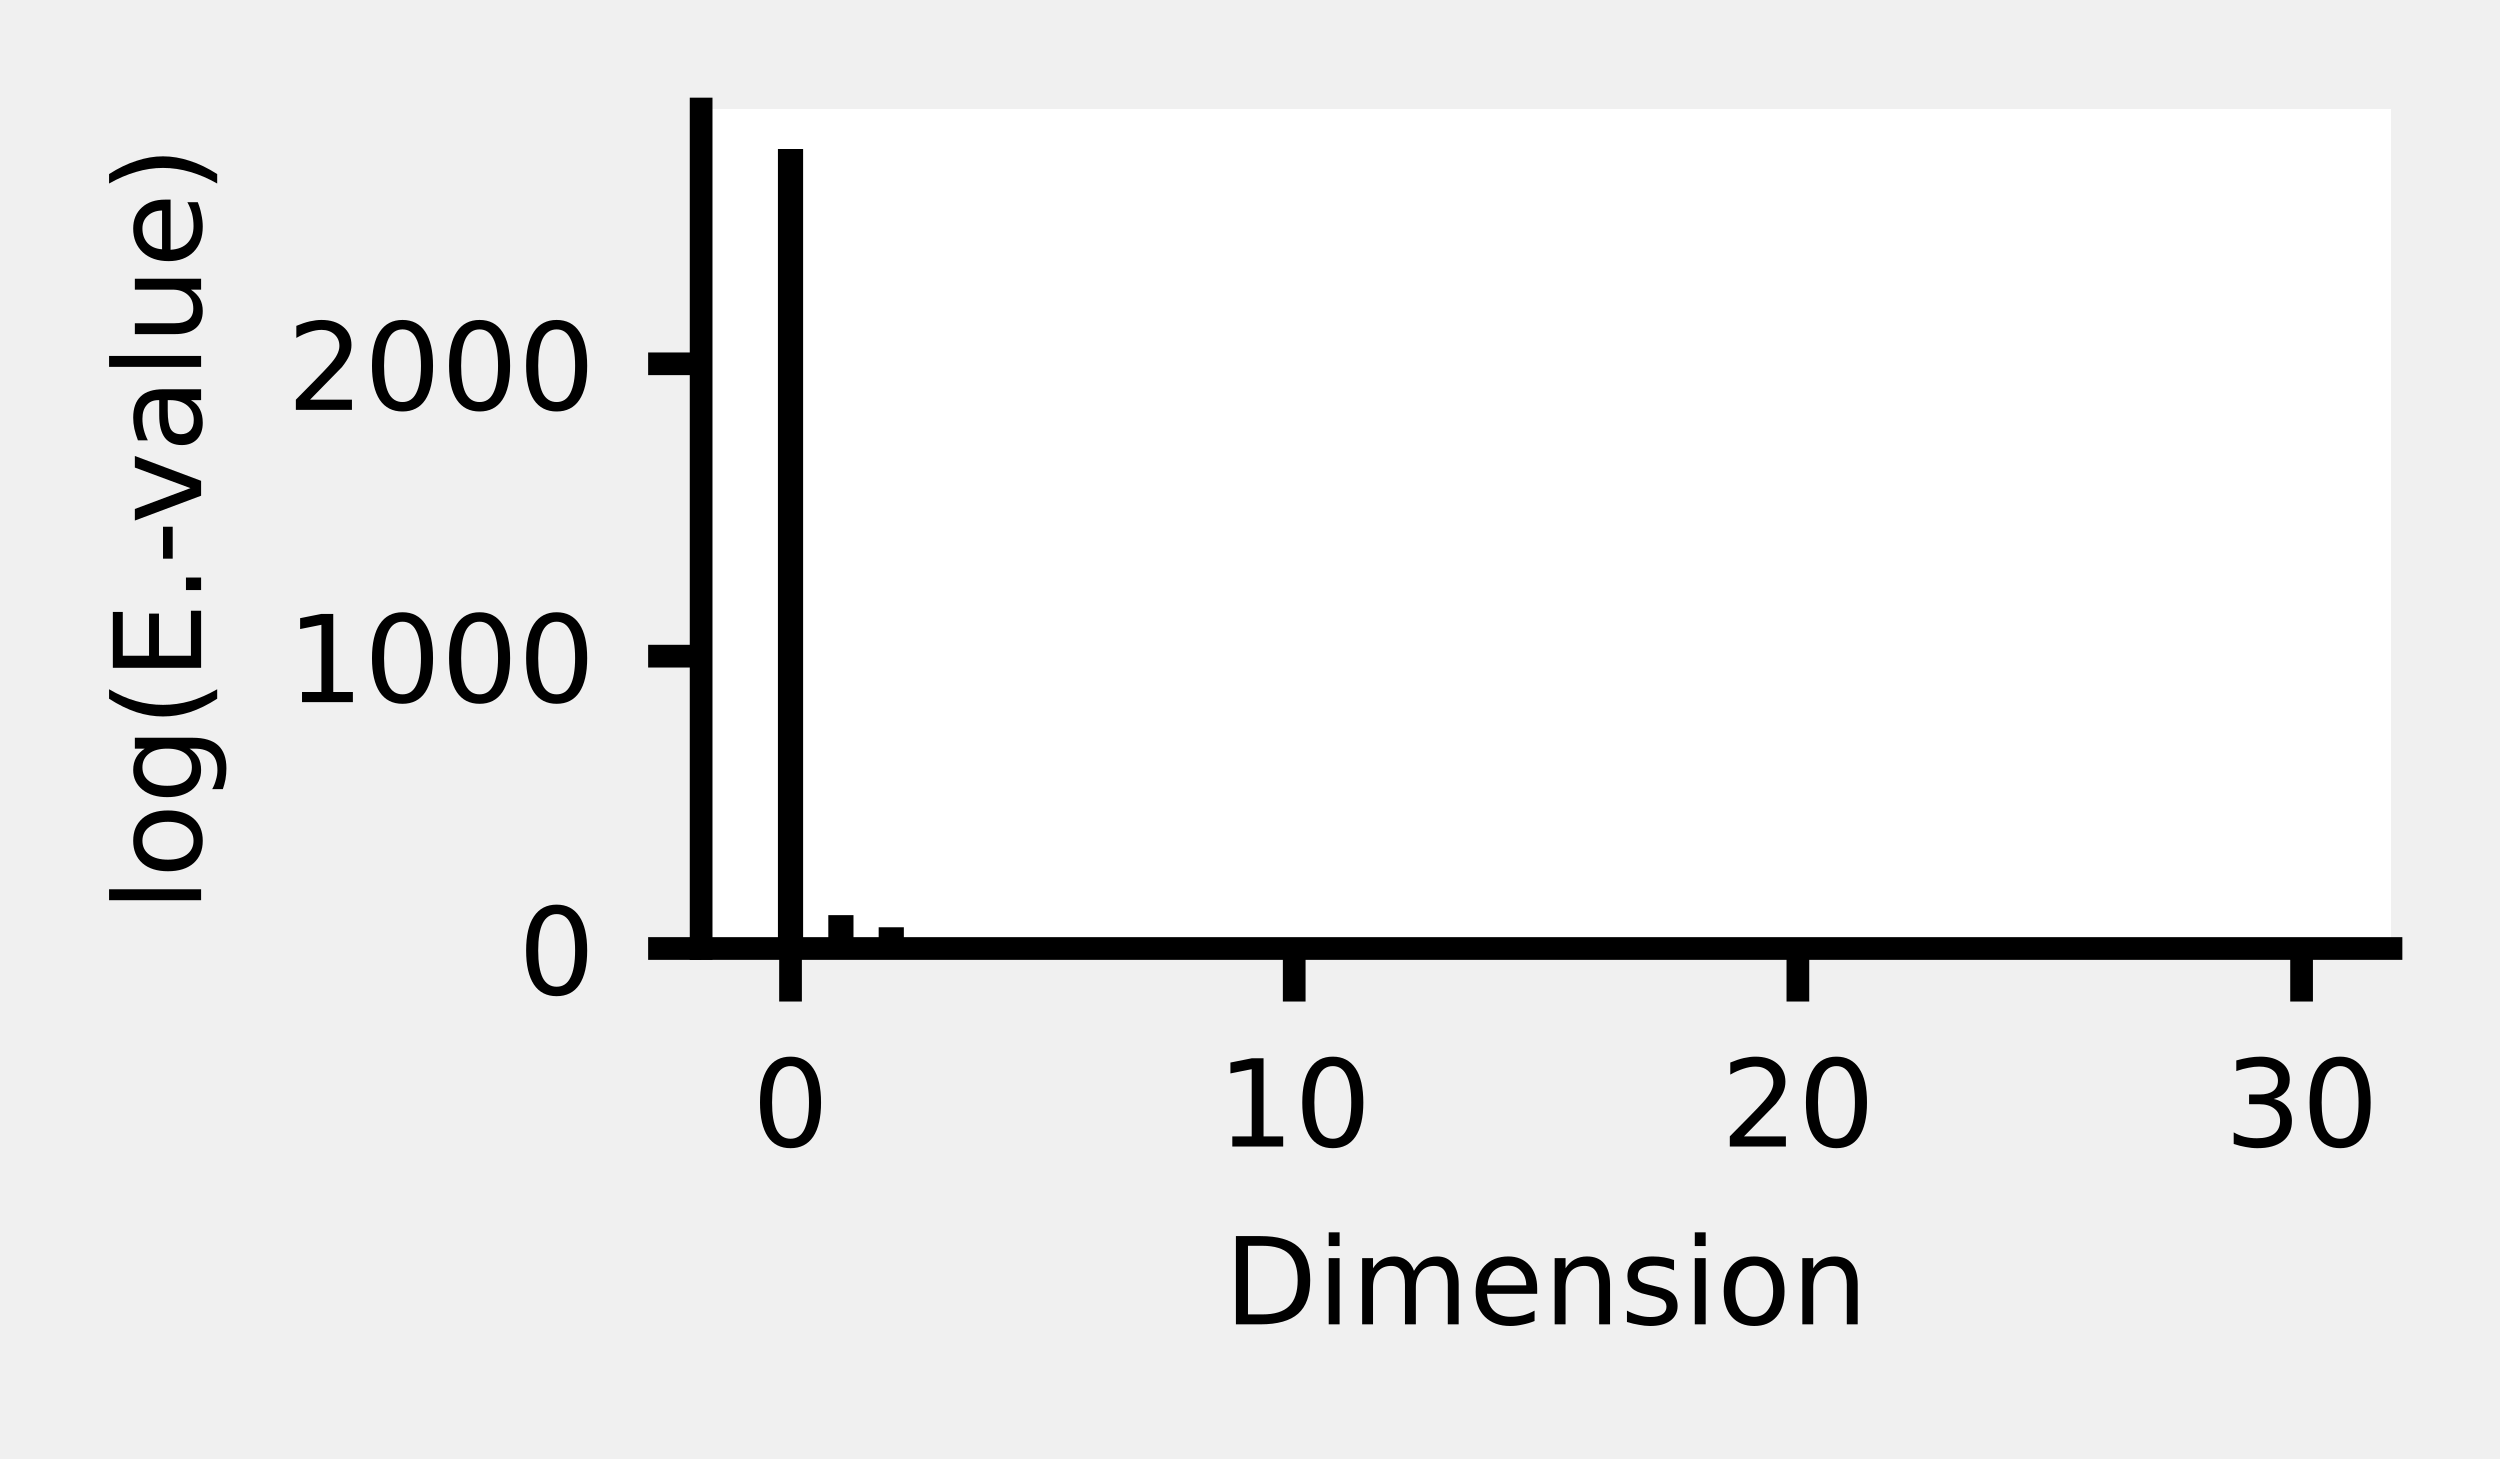
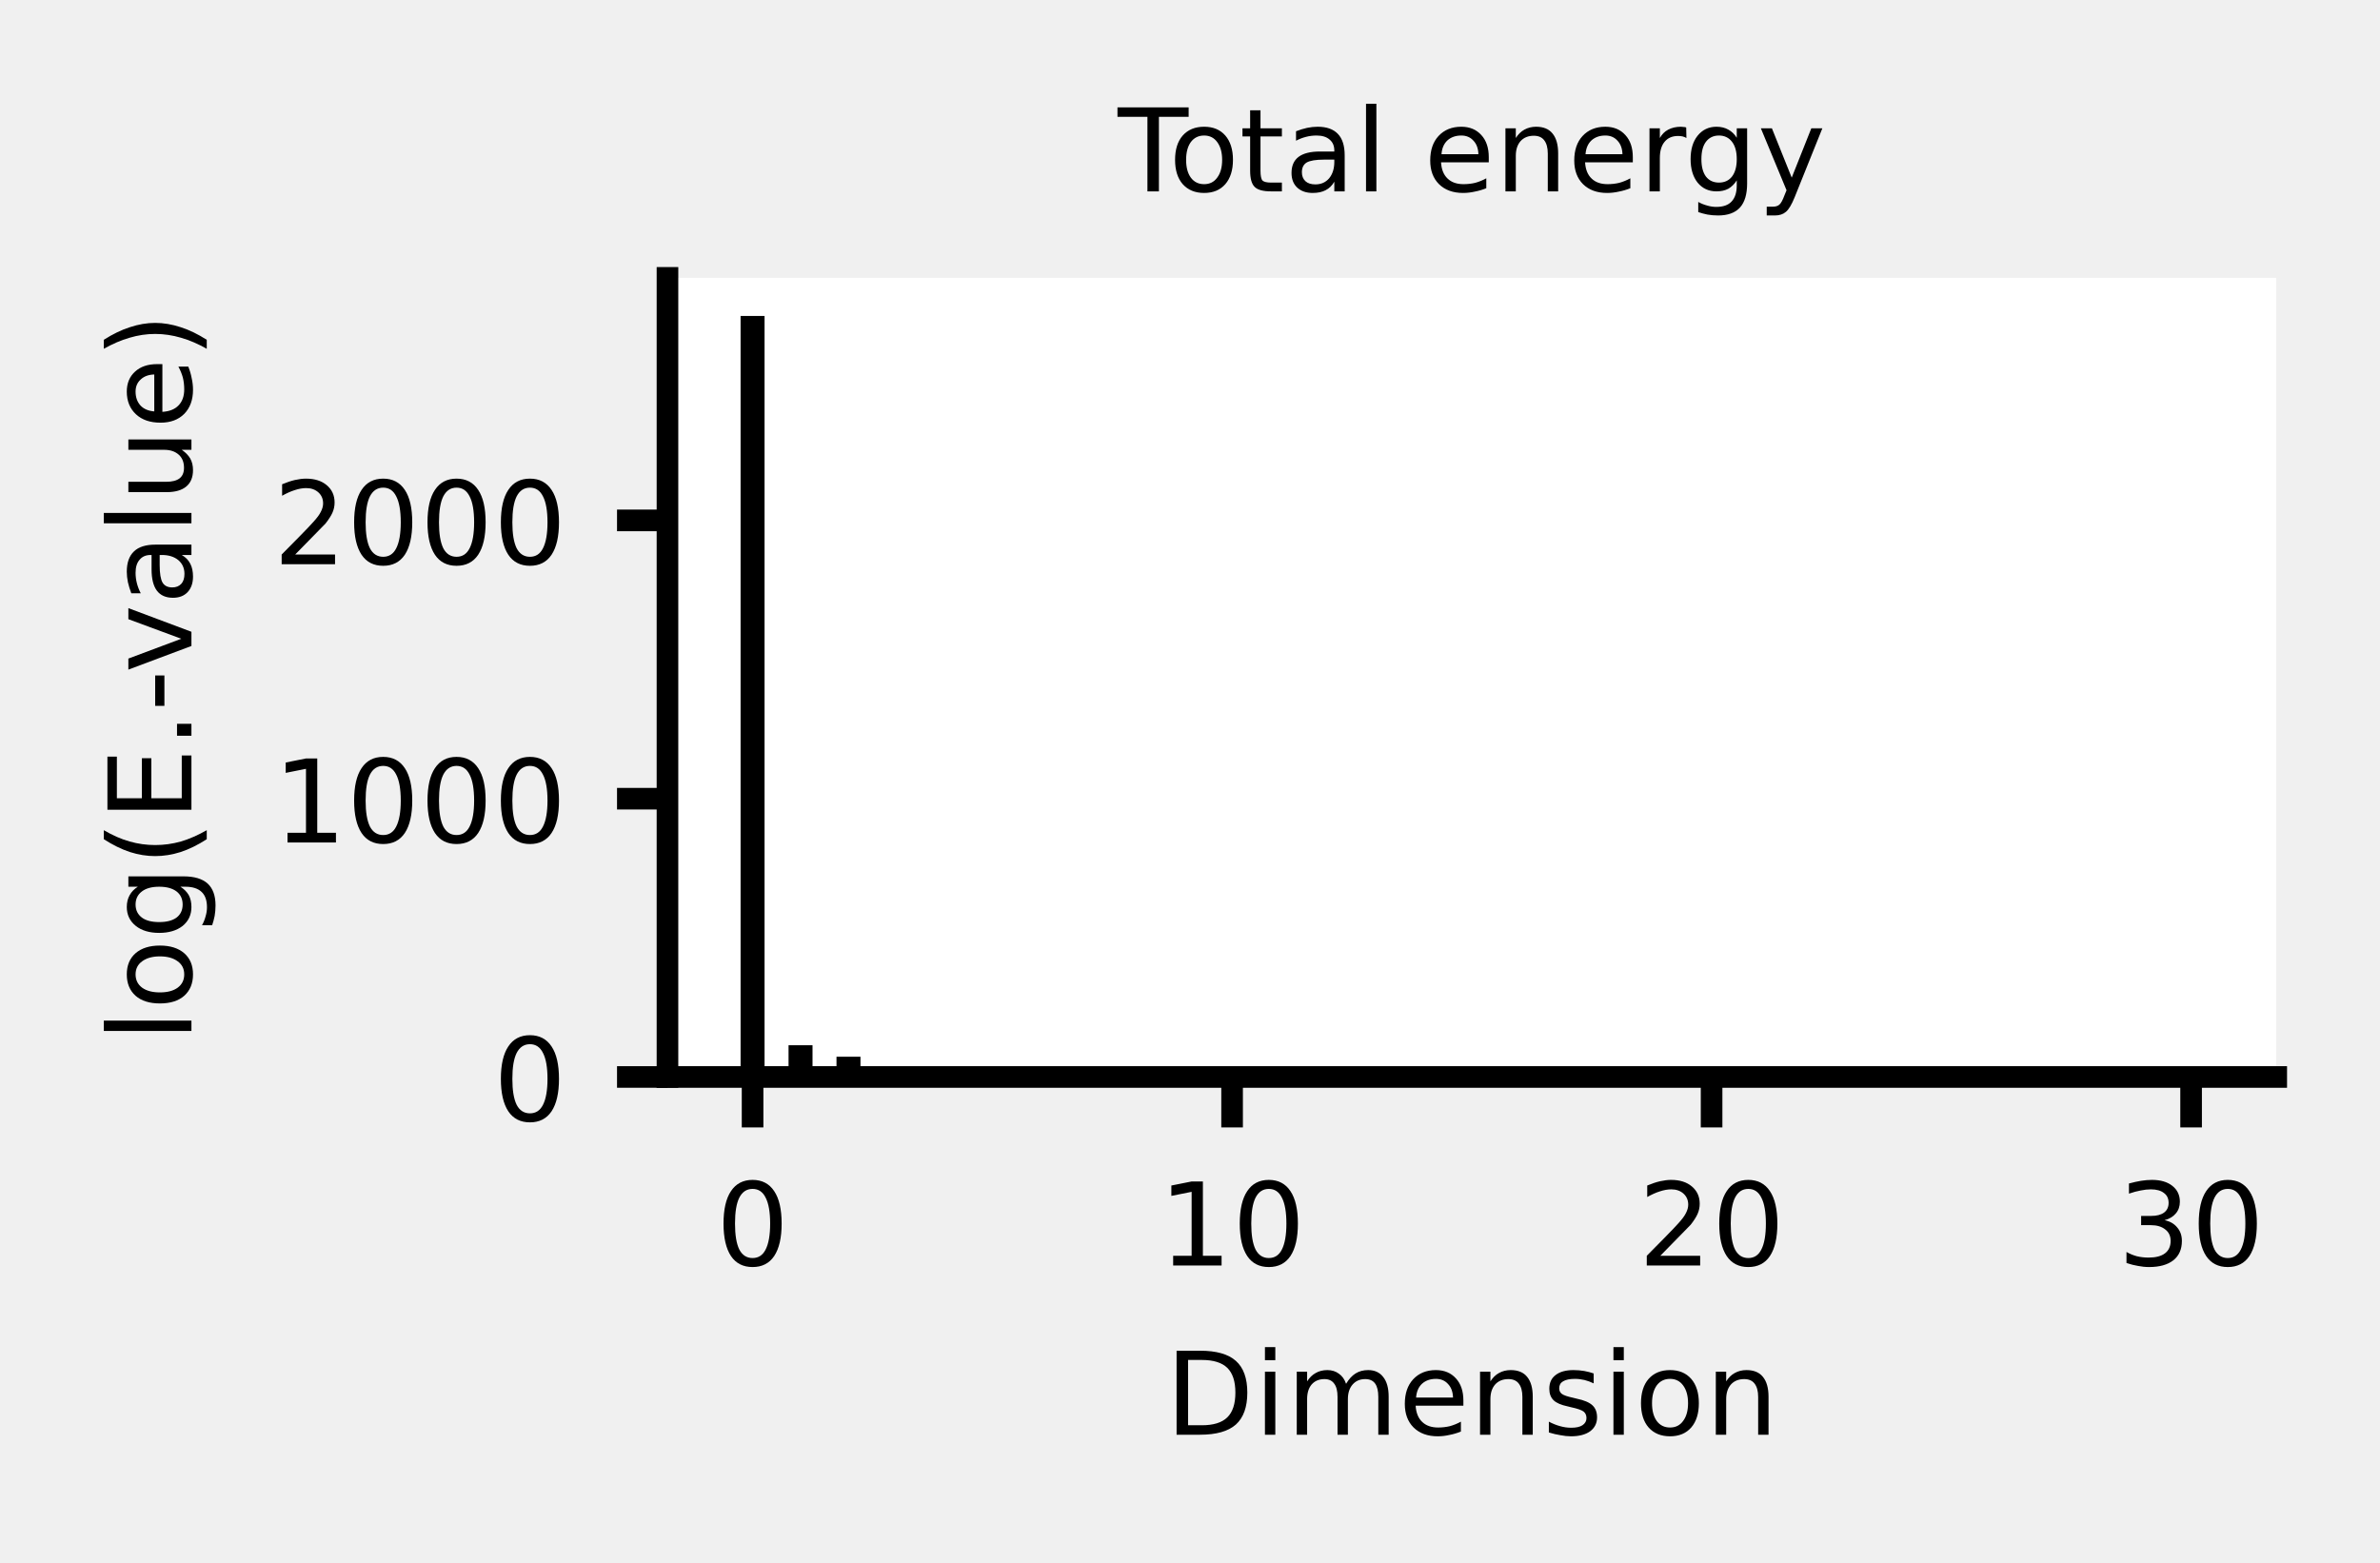
- <svg xmlns="http://www.w3.org/2000/svg" xmlns:xlink="http://www.w3.org/1999/xlink" height="96.325pt" version="1.1" viewBox="0 0 165.102 96.325" width="165.102pt">
+ <svg xmlns="http://www.w3.org/2000/svg" xmlns:xlink="http://www.w3.org/1999/xlink" height="108.404pt" version="1.1" viewBox="0 0 165.102 108.404" width="165.102pt">
  <defs>
    <style type="text/css">*{stroke-linecap:butt;stroke-linejoin:round;}</style>
  </defs>
  <g id="figure_1">
    <g id="patch_1">
-       <path d="M 0 96.325  L 165.102 96.325  L 165.102 0  L 0 0  z " style="fill:none;" />
+       <path d="M 0 108.404  L 165.102 108.404  L 165.102 0  L 0 0  z " style="fill:none;" />
    </g>
    <g id="axes_1">
      <g id="patch_2">
-         <path d="M 46.303 62.64  L 157.903 62.64  L 157.903 7.2  L 46.303 7.2  z " style="fill:#ffffff;" />
+         <path d="M 46.303 74.719  L 157.903 74.719  L 157.903 19.279  L 46.303 19.279  z " style="fill:#ffffff;" />
      </g>
      <g id="patch_3">
-         <path clip-path="url(#p314fd5e7f0)" d="M 51.375 62.64  L 53.038 62.64  L 53.038 9.84  L 51.375 9.84  z " />
+         <path clip-path="url(#p7cf67b7b71)" d="M 51.375 74.719  L 53.038 74.719  L 53.038 21.919  L 51.375 21.919  z " />
      </g>
      <g id="patch_4">
-         <path clip-path="url(#p314fd5e7f0)" d="M 54.702 62.64  L 56.365 62.64  L 56.365 60.436  L 54.702 60.436  z " />
+         <path clip-path="url(#p7cf67b7b71)" d="M 54.702 74.719  L 56.365 74.719  L 56.365 72.515  L 54.702 72.515  z " />
      </g>
      <g id="patch_5">
-         <path clip-path="url(#p314fd5e7f0)" d="M 58.028 62.64  L 59.691 62.64  L 59.691 61.238  L 58.028 61.238  z " />
+         <path clip-path="url(#p7cf67b7b71)" d="M 58.028 74.719  L 59.691 74.719  L 59.691 73.316  L 58.028 73.316  z " />
      </g>
      <g id="patch_6">
-         <path clip-path="url(#p314fd5e7f0)" d="M 61.354 62.64  L 63.018 62.64  L 63.018 62.269  L 61.354 62.269  z " />
+         <path clip-path="url(#p7cf67b7b71)" d="M 61.354 74.719  L 63.018 74.719  L 63.018 74.348  L 61.354 74.348  z " />
      </g>
      <g id="patch_7">
-         <path clip-path="url(#p314fd5e7f0)" d="M 64.681 62.64  L 66.344 62.64  L 66.344 62.353  L 64.681 62.353  z " />
+         <path clip-path="url(#p7cf67b7b71)" d="M 64.681 74.719  L 66.344 74.719  L 66.344 74.432  L 64.681 74.432  z " />
      </g>
      <g id="patch_8">
-         <path clip-path="url(#p314fd5e7f0)" d="M 68.007 62.64  L 69.67 62.64  L 69.67 62.458  L 68.007 62.458  z " />
+         <path clip-path="url(#p7cf67b7b71)" d="M 68.007 74.719  L 69.67 74.719  L 69.67 74.537  L 68.007 74.537  z " />
      </g>
      <g id="patch_9">
-         <path clip-path="url(#p314fd5e7f0)" d="M 71.333 62.64  L 72.997 62.64  L 72.997 62.474  L 71.333 62.474  z " />
+         <path clip-path="url(#p7cf67b7b71)" d="M 71.333 74.719  L 72.997 74.719  L 72.997 74.553  L 71.333 74.553  z " />
      </g>
      <g id="patch_10">
-         <path clip-path="url(#p314fd5e7f0)" d="M 74.66 62.64  L 76.323 62.64  L 76.323 62.494  L 74.66 62.494  z " />
+         <path clip-path="url(#p7cf67b7b71)" d="M 74.66 74.719  L 76.323 74.719  L 76.323 74.573  L 74.66 74.573  z " />
      </g>
      <g id="patch_11">
-         <path clip-path="url(#p314fd5e7f0)" d="M 77.986 62.64  L 79.649 62.64  L 79.649 62.557  L 77.986 62.557  z " />
+         <path clip-path="url(#p7cf67b7b71)" d="M 77.986 74.719  L 79.649 74.719  L 79.649 74.636  L 77.986 74.636  z " />
      </g>
      <g id="patch_12">
-         <path clip-path="url(#p314fd5e7f0)" d="M 81.313 62.64  L 82.976 62.64  L 82.976 62.578  L 81.313 62.578  z " />
+         <path clip-path="url(#p7cf67b7b71)" d="M 81.313 74.719  L 82.976 74.719  L 82.976 74.657  L 81.313 74.657  z " />
      </g>
      <g id="patch_13">
-         <path clip-path="url(#p314fd5e7f0)" d="M 84.639 62.64  L 86.302 62.64  L 86.302 62.6  L 84.639 62.6  z " />
+         <path clip-path="url(#p7cf67b7b71)" d="M 84.639 74.719  L 86.302 74.719  L 86.302 74.679  L 84.639 74.679  z " />
      </g>
      <g id="patch_14">
-         <path clip-path="url(#p314fd5e7f0)" d="M 87.965 62.64  L 89.629 62.64  L 89.629 62.612  L 87.965 62.612  z " />
+         <path clip-path="url(#p7cf67b7b71)" d="M 87.965 74.719  L 89.629 74.719  L 89.629 74.691  L 87.965 74.691  z " />
      </g>
      <g id="patch_15">
-         <path clip-path="url(#p314fd5e7f0)" d="M 91.292 62.64  L 92.955 62.64  L 92.955 62.613  L 91.292 62.613  z " />
+         <path clip-path="url(#p7cf67b7b71)" d="M 91.292 74.719  L 92.955 74.719  L 92.955 74.691  L 91.292 74.691  z " />
      </g>
      <g id="patch_16">
-         <path clip-path="url(#p314fd5e7f0)" d="M 94.618 62.64  L 96.281 62.64  L 96.281 62.624  L 94.618 62.624  z " />
+         <path clip-path="url(#p7cf67b7b71)" d="M 94.618 74.719  L 96.281 74.719  L 96.281 74.703  L 94.618 74.703  z " />
      </g>
      <g id="patch_17">
-         <path clip-path="url(#p314fd5e7f0)" d="M 97.945 62.64  L 99.608 62.64  L 99.608 62.631  L 97.945 62.631  z " />
+         <path clip-path="url(#p7cf67b7b71)" d="M 97.945 74.719  L 99.608 74.719  L 99.608 74.709  L 97.945 74.709  z " />
      </g>
      <g id="patch_18">
-         <path clip-path="url(#p314fd5e7f0)" d="M 101.271 62.64  L 102.934 62.64  L 102.934 62.634  L 101.271 62.634  z " />
+         <path clip-path="url(#p7cf67b7b71)" d="M 101.271 74.719  L 102.934 74.719  L 102.934 74.713  L 101.271 74.713  z " />
      </g>
      <g id="patch_19">
-         <path clip-path="url(#p314fd5e7f0)" d="M 104.597 62.64  L 106.26 62.64  L 106.26 62.634  L 104.597 62.634  z " />
+         <path clip-path="url(#p7cf67b7b71)" d="M 104.597 74.719  L 106.26 74.719  L 106.26 74.713  L 104.597 74.713  z " />
      </g>
      <g id="patch_20">
-         <path clip-path="url(#p314fd5e7f0)" d="M 107.924 62.64  L 109.587 62.64  L 109.587 62.638  L 107.924 62.638  z " />
+         <path clip-path="url(#p7cf67b7b71)" d="M 107.924 74.719  L 109.587 74.719  L 109.587 74.716  L 107.924 74.716  z " />
      </g>
      <g id="patch_21">
-         <path clip-path="url(#p314fd5e7f0)" d="M 111.25 62.64  L 112.913 62.64  L 112.913 62.638  L 111.25 62.638  z " />
+         <path clip-path="url(#p7cf67b7b71)" d="M 111.25 74.719  L 112.913 74.719  L 112.913 74.717  L 111.25 74.717  z " />
      </g>
      <g id="patch_22">
-         <path clip-path="url(#p314fd5e7f0)" d="M 114.576 62.64  L 116.24 62.64  L 116.24 62.639  L 114.576 62.639  z " />
+         <path clip-path="url(#p7cf67b7b71)" d="M 114.576 74.719  L 116.24 74.719  L 116.24 74.718  L 114.576 74.718  z " />
      </g>
      <g id="patch_23">
-         <path clip-path="url(#p314fd5e7f0)" d="M 117.903 62.64  L 119.566 62.64  L 119.566 62.64  L 117.903 62.64  z " />
+         <path clip-path="url(#p7cf67b7b71)" d="M 117.903 74.719  L 119.566 74.719  L 119.566 74.719  L 117.903 74.719  z " />
      </g>
      <g id="patch_24">
-         <path clip-path="url(#p314fd5e7f0)" d="M 121.229 62.64  L 122.892 62.64  L 122.892 62.64  L 121.229 62.64  z " />
+         <path clip-path="url(#p7cf67b7b71)" d="M 121.229 74.719  L 122.892 74.719  L 122.892 74.719  L 121.229 74.719  z " />
      </g>
      <g id="patch_25">
-         <path clip-path="url(#p314fd5e7f0)" d="M 124.556 62.64  L 126.219 62.64  L 126.219 62.64  L 124.556 62.64  z " />
+         <path clip-path="url(#p7cf67b7b71)" d="M 124.556 74.719  L 126.219 74.719  L 126.219 74.719  L 124.556 74.719  z " />
      </g>
      <g id="patch_26">
-         <path clip-path="url(#p314fd5e7f0)" d="M 127.882 62.64  L 129.545 62.64  L 129.545 62.64  L 127.882 62.64  z " />
+         <path clip-path="url(#p7cf67b7b71)" d="M 127.882 74.719  L 129.545 74.719  L 129.545 74.719  L 127.882 74.719  z " />
      </g>
      <g id="patch_27">
-         <path clip-path="url(#p314fd5e7f0)" d="M 131.208 62.64  L 132.872 62.64  L 132.872 62.64  L 131.208 62.64  z " />
+         <path clip-path="url(#p7cf67b7b71)" d="M 131.208 74.719  L 132.872 74.719  L 132.872 74.719  L 131.208 74.719  z " />
      </g>
      <g id="patch_28">
-         <path clip-path="url(#p314fd5e7f0)" d="M 134.535 62.64  L 136.198 62.64  L 136.198 62.64  L 134.535 62.64  z " />
+         <path clip-path="url(#p7cf67b7b71)" d="M 134.535 74.719  L 136.198 74.719  L 136.198 74.719  L 134.535 74.719  z " />
      </g>
      <g id="patch_29">
-         <path clip-path="url(#p314fd5e7f0)" d="M 137.861 62.64  L 139.524 62.64  L 139.524 62.64  L 137.861 62.64  z " />
+         <path clip-path="url(#p7cf67b7b71)" d="M 137.861 74.719  L 139.524 74.719  L 139.524 74.719  L 137.861 74.719  z " />
      </g>
      <g id="patch_30">
-         <path clip-path="url(#p314fd5e7f0)" d="M 141.187 62.64  L 142.851 62.64  L 142.851 62.64  L 141.187 62.64  z " />
+         <path clip-path="url(#p7cf67b7b71)" d="M 141.187 74.719  L 142.851 74.719  L 142.851 74.719  L 141.187 74.719  z " />
      </g>
      <g id="patch_31">
-         <path clip-path="url(#p314fd5e7f0)" d="M 144.514 62.64  L 146.177 62.64  L 146.177 62.64  L 144.514 62.64  z " />
+         <path clip-path="url(#p7cf67b7b71)" d="M 144.514 74.719  L 146.177 74.719  L 146.177 74.719  L 144.514 74.719  z " />
      </g>
      <g id="patch_32">
-         <path clip-path="url(#p314fd5e7f0)" d="M 147.84 62.64  L 149.503 62.64  L 149.503 62.64  L 147.84 62.64  z " />
+         <path clip-path="url(#p7cf67b7b71)" d="M 147.84 74.719  L 149.503 74.719  L 149.503 74.719  L 147.84 74.719  z " />
      </g>
      <g id="patch_33">
-         <path clip-path="url(#p314fd5e7f0)" d="M 151.167 62.64  L 152.83 62.64  L 152.83 62.64  L 151.167 62.64  z " />
+         <path clip-path="url(#p7cf67b7b71)" d="M 151.167 74.719  L 152.83 74.719  L 152.83 74.719  L 151.167 74.719  z " />
      </g>
      <g id="matplotlib.axis_1">
        <g id="xtick_1">
          <g id="line2d_1">
            <defs>
-               <path d="M 0 0  L 0 3.5  " id="m0ceee3ee0c" style="stroke:#000000;stroke-width:1.5;" />
+               <path d="M 0 0  L 0 3.5  " id="m8adb13864a" style="stroke:#000000;stroke-width:1.5;" />
            </defs>
            <g>
-               <use style="stroke:#000000;stroke-width:1.5;" x="52.207" xlink:href="#m0ceee3ee0c" y="62.64" />
+               <use style="stroke:#000000;stroke-width:1.5;" x="52.207" xlink:href="#m8adb13864a" y="74.719" />
            </g>
          </g>
          <g id="text_1">
-             <text style="font-family:DejaVu Sans;font-size:8px;font-stretch:normal;font-style:normal;font-weight:normal;text-anchor:middle;" transform="rotate(-0, 52.20682, 75.71875)" x="52.207" y="75.719">0</text>
+             <text style="font-family:DejaVu Sans;font-size:8px;font-stretch:normal;font-style:normal;font-weight:normal;text-anchor:middle;" transform="rotate(-0, 52.20682, 87.7975)" x="52.207" y="87.797">0</text>
          </g>
        </g>
        <g id="xtick_2">
          <g id="line2d_2">
            <g>
-               <use style="stroke:#000000;stroke-width:1.5;" x="85.471" xlink:href="#m0ceee3ee0c" y="62.64" />
+               <use style="stroke:#000000;stroke-width:1.5;" x="85.471" xlink:href="#m8adb13864a" y="74.719" />
            </g>
          </g>
          <g id="text_2">
-             <text style="font-family:DejaVu Sans;font-size:8px;font-stretch:normal;font-style:normal;font-weight:normal;text-anchor:middle;" transform="rotate(-0, 85.47061, 75.71875)" x="85.471" y="75.719">10</text>
+             <text style="font-family:DejaVu Sans;font-size:8px;font-stretch:normal;font-style:normal;font-weight:normal;text-anchor:middle;" transform="rotate(-0, 85.47061, 87.7975)" x="85.471" y="87.797">10</text>
          </g>
        </g>
        <g id="xtick_3">
          <g id="line2d_3">
            <g>
-               <use style="stroke:#000000;stroke-width:1.5;" x="118.734" xlink:href="#m0ceee3ee0c" y="62.64" />
+               <use style="stroke:#000000;stroke-width:1.5;" x="118.734" xlink:href="#m8adb13864a" y="74.719" />
            </g>
          </g>
          <g id="text_3">
-             <text style="font-family:DejaVu Sans;font-size:8px;font-stretch:normal;font-style:normal;font-weight:normal;text-anchor:middle;" transform="rotate(-0, 118.7344, 75.71875)" x="118.734" y="75.719">20</text>
+             <text style="font-family:DejaVu Sans;font-size:8px;font-stretch:normal;font-style:normal;font-weight:normal;text-anchor:middle;" transform="rotate(-0, 118.7344, 87.7975)" x="118.734" y="87.797">20</text>
          </g>
        </g>
        <g id="xtick_4">
          <g id="line2d_4">
            <g>
-               <use style="stroke:#000000;stroke-width:1.5;" x="151.998" xlink:href="#m0ceee3ee0c" y="62.64" />
+               <use style="stroke:#000000;stroke-width:1.5;" x="151.998" xlink:href="#m8adb13864a" y="74.719" />
            </g>
          </g>
          <g id="text_4">
-             <text style="font-family:DejaVu Sans;font-size:8px;font-stretch:normal;font-style:normal;font-weight:normal;text-anchor:middle;" transform="rotate(-0, 151.9982, 75.71875)" x="151.998" y="75.719">30</text>
+             <text style="font-family:DejaVu Sans;font-size:8px;font-stretch:normal;font-style:normal;font-weight:normal;text-anchor:middle;" transform="rotate(-0, 151.9982, 87.7975)" x="151.998" y="87.797">30</text>
          </g>
        </g>
        <g id="text_5">
-           <text style="font-family:DejaVu Sans;font-size:8px;font-stretch:normal;font-style:normal;font-weight:normal;text-anchor:middle;" transform="rotate(-0, 102.1025, 87.46125)" x="102.103" y="87.461">Dimension</text>
+           <text style="font-family:DejaVu Sans;font-size:8px;font-stretch:normal;font-style:normal;font-weight:normal;text-anchor:middle;" transform="rotate(-0, 102.1025, 99.54)" x="102.103" y="99.54">Dimension</text>
        </g>
      </g>
      <g id="matplotlib.axis_2">
        <g id="ytick_1">
          <g id="line2d_5">
            <defs>
-               <path d="M 0 0  L -3.5 0  " id="m9b67e0c1f7" style="stroke:#000000;stroke-width:1.5;" />
+               <path d="M 0 0  L -3.5 0  " id="mbcd80bfc98" style="stroke:#000000;stroke-width:1.5;" />
            </defs>
            <g>
-               <use style="stroke:#000000;stroke-width:1.5;" x="46.303" xlink:href="#m9b67e0c1f7" y="62.64" />
+               <use style="stroke:#000000;stroke-width:1.5;" x="46.303" xlink:href="#mbcd80bfc98" y="74.719" />
            </g>
          </g>
          <g id="text_6">
-             <text style="font-family:DejaVu Sans;font-size:8px;font-stretch:normal;font-style:normal;font-weight:normal;text-anchor:end;" transform="rotate(-0, 39.3025, 65.67937)" x="39.303" y="65.679">0</text>
+             <text style="font-family:DejaVu Sans;font-size:8px;font-stretch:normal;font-style:normal;font-weight:normal;text-anchor:end;" transform="rotate(-0, 39.3025, 77.75813)" x="39.303" y="77.758">0</text>
          </g>
        </g>
        <g id="ytick_2">
          <g id="line2d_6">
            <g>
-               <use style="stroke:#000000;stroke-width:1.5;" x="46.303" xlink:href="#m9b67e0c1f7" y="43.333" />
+               <use style="stroke:#000000;stroke-width:1.5;" x="46.303" xlink:href="#mbcd80bfc98" y="55.412" />
            </g>
          </g>
          <g id="text_7">
-             <text style="font-family:DejaVu Sans;font-size:8px;font-stretch:normal;font-style:normal;font-weight:normal;text-anchor:end;" transform="rotate(-0, 39.3025, 46.37239)" x="39.303" y="46.372">1000</text>
+             <text style="font-family:DejaVu Sans;font-size:8px;font-stretch:normal;font-style:normal;font-weight:normal;text-anchor:end;" transform="rotate(-0, 39.3025, 58.45114)" x="39.303" y="58.451">1000</text>
          </g>
        </g>
        <g id="ytick_3">
          <g id="line2d_7">
            <g>
-               <use style="stroke:#000000;stroke-width:1.5;" x="46.303" xlink:href="#m9b67e0c1f7" y="24.026" />
+               <use style="stroke:#000000;stroke-width:1.5;" x="46.303" xlink:href="#mbcd80bfc98" y="36.105" />
            </g>
          </g>
          <g id="text_8">
-             <text style="font-family:DejaVu Sans;font-size:8px;font-stretch:normal;font-style:normal;font-weight:normal;text-anchor:end;" transform="rotate(-0, 39.3025, 27.0654)" x="39.303" y="27.065">2000</text>
+             <text style="font-family:DejaVu Sans;font-size:8px;font-stretch:normal;font-style:normal;font-weight:normal;text-anchor:end;" transform="rotate(-0, 39.3025, 39.14415)" x="39.303" y="39.144">2000</text>
          </g>
        </g>
        <g id="text_9">
-           <text style="font-family:DejaVu Sans;font-size:8px;font-stretch:normal;font-style:normal;font-weight:normal;text-anchor:middle;" transform="rotate(-90, 13.27875, 34.92)" x="13.279" y="34.92">log(E.-value)</text>
+           <text style="font-family:DejaVu Sans;font-size:8px;font-stretch:normal;font-style:normal;font-weight:normal;text-anchor:middle;" transform="rotate(-90, 13.27875, 46.99875)" x="13.279" y="46.999">log(E.-value)</text>
        </g>
      </g>
      <g id="patch_34">
-         <path d="M 46.303 62.64  L 46.303 7.2  " style="fill:none;stroke:#000000;stroke-linecap:square;stroke-linejoin:miter;stroke-width:1.5;" />
+         <path d="M 46.303 74.719  L 46.303 19.279  " style="fill:none;stroke:#000000;stroke-linecap:square;stroke-linejoin:miter;stroke-width:1.5;" />
      </g>
      <g id="patch_35">
-         <path d="M 46.303 62.64  L 157.903 62.64  " style="fill:none;stroke:#000000;stroke-linecap:square;stroke-linejoin:miter;stroke-width:1.5;" />
+         <path d="M 46.303 74.719  L 157.903 74.719  " style="fill:none;stroke:#000000;stroke-linecap:square;stroke-linejoin:miter;stroke-width:1.5;" />
+       </g>
+       <g id="text_10">
+         <text style="font-family:DejaVu Sans;font-size:8px;font-stretch:normal;font-style:normal;font-weight:normal;text-anchor:middle;" transform="rotate(-0, 102.1025, 13.27875)" x="102.103" y="13.279">Total energy</text>
      </g>
    </g>
  </g>
  <defs>
-     <clipPath id="p314fd5e7f0">
-       <rect height="55.44" width="111.6" x="46.303" y="7.2" />
+     <clipPath id="p7cf67b7b71">
+       <rect height="55.44" width="111.6" x="46.303" y="19.279" />
    </clipPath>
  </defs>
</svg>
